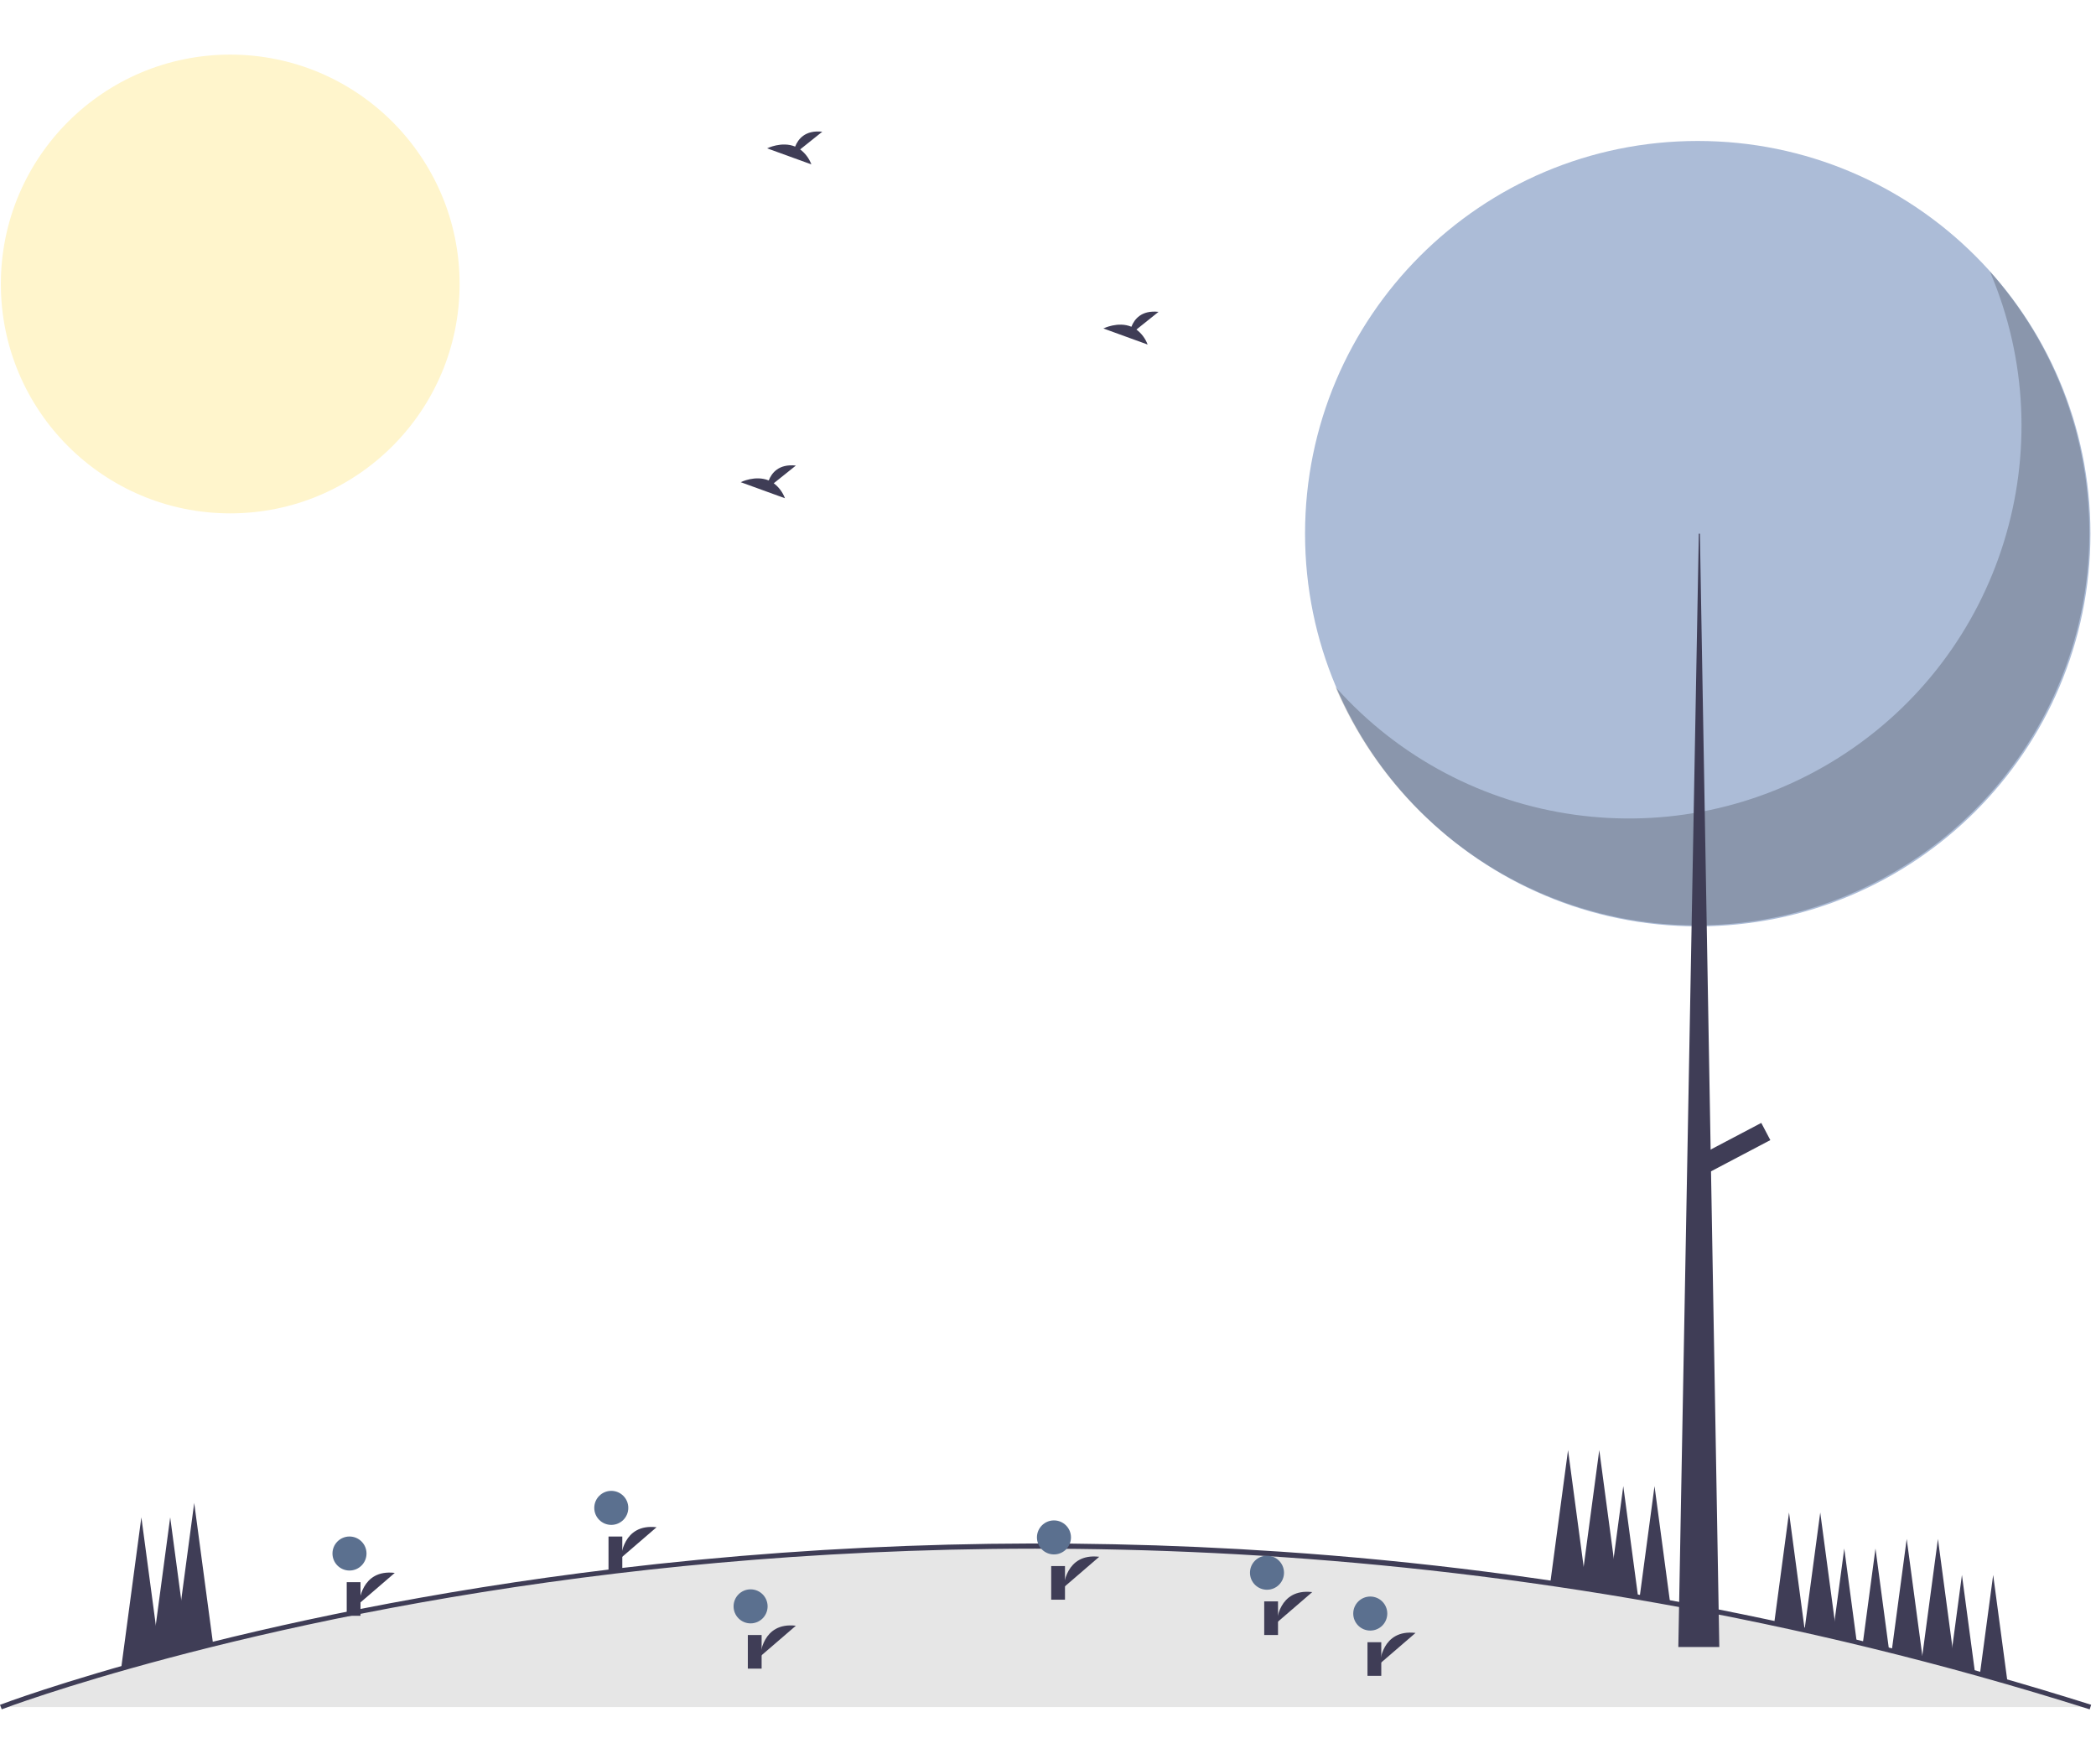
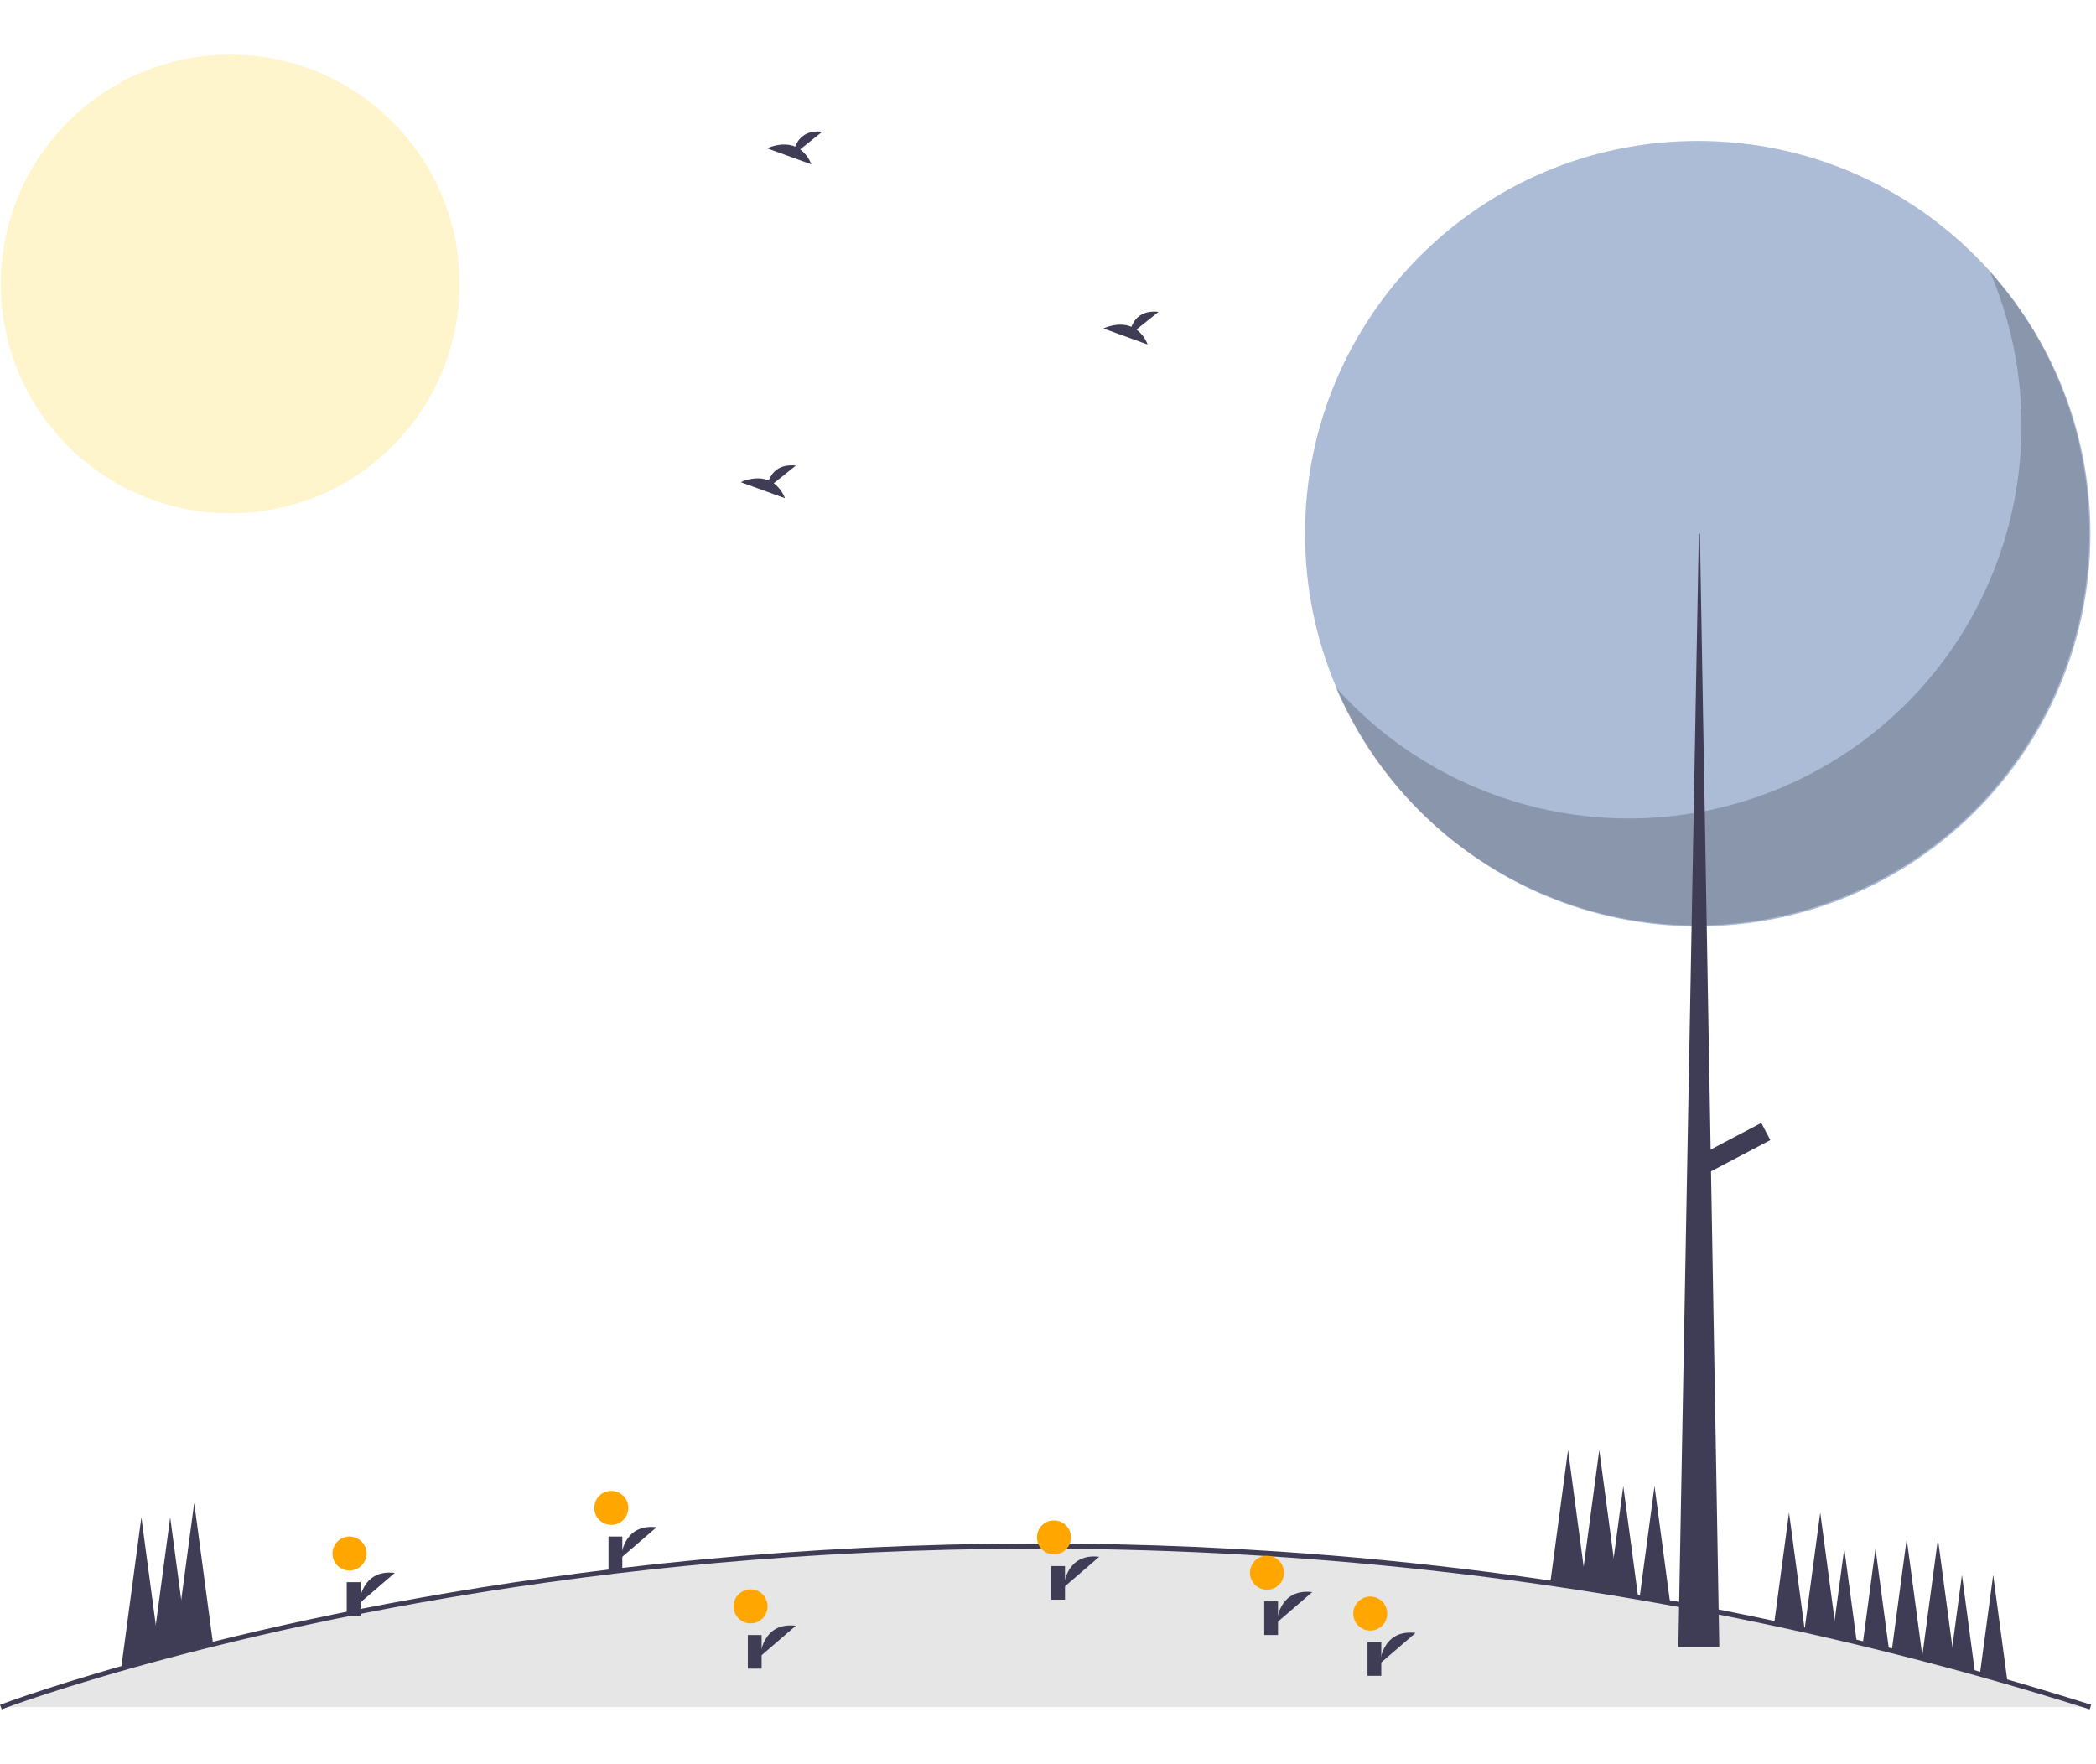
<svg xmlns="http://www.w3.org/2000/svg" width="202px" height="170px" viewBox="0 0 152 120" version="1.1">
  <g id="Illustrations" stroke="none" stroke-width="1" fill="none" fill-rule="evenodd">
    <g id="illustration/relax" fill-rule="nonzero">
      <g id="relax">
        <polygon id="Path" fill="#3F3D56" points="14.084 105.029 12.429 117.396 15.738 117.396" />
        <polygon id="Path" fill="#3F3D56" points="12.342 106.074 10.687 118.441 13.997 118.441" />
        <polygon id="Path" fill="#3F3D56" points="10.252 106.074 8.597 118.441 11.907 118.441" />
        <polygon id="Path" fill="#3F3D56" points="113.713 101.197 112.059 113.564 115.368 113.564" />
        <polygon id="Path" fill="#3F3D56" points="115.978 101.197 114.323 113.564 117.632 113.564" />
        <polygon id="Path" fill="#3F3D56" points="117.719 103.81 116.065 116.176 119.374 116.176" />
        <polygon id="Path" fill="#3F3D56" points="119.984 103.81 118.329 116.176 121.638 116.176" />
        <polygon id="Path" fill="#3F3D56" points="129.738 105.726 128.083 118.092 131.392 118.092" />
        <polygon id="Path" fill="#3F3D56" points="132.002 105.726 130.347 118.092 133.657 118.092" />
        <polygon id="Path" fill="#3F3D56" points="135.142 118.789 132.345 118.789 132.439 118.092 133.028 113.692 133.047 113.541 133.744 108.338 134.507 114.043 134.876 116.8" />
        <polygon id="Path" fill="#3F3D56" points="137.407 118.789 134.609 118.789 134.876 116.8 135.222 114.215 136.008 108.338 136.847 114.616 136.847 114.617 137.093 116.451" />
        <polygon id="Path" fill="#3F3D56" points="139.763 118.789 136.781 118.789 137.093 116.451 137.323 114.736 138.272 107.642 139.289 115.239 139.404 116.103" />
        <polygon id="Path" fill="#3F3D56" points="142.027 118.789 139.046 118.789 139.404 116.103 139.512 115.297 140.537 107.642 141.582 115.457 141.637 115.864" />
        <polygon id="Path" fill="#3F3D56" points="143.421 118.789 141.136 118.789 141.531 115.837 141.582 115.457 142.278 110.254 143.081 116.262 143.41 118.716" />
        <polygon id="Path" fill="#3F3D56" points="145.685 118.789 143.4 118.789 143.41 118.716 143.715 116.438 144.543 110.254 145.436 116.927" />
        <circle id="Oval" fill="#FFF5CC" cx="16.696" cy="16.634" r="16.634" />
        <path d="M151.597,119.834 L0.063,119.834 C0.063,119.834 30.829,108.013 76.145,108.147 C76.399,108.147 76.653,108.148 76.908,108.15 C77.812,108.155 78.721,108.165 79.635,108.18 C80.351,108.192 81.07,108.207 81.792,108.225 C82.104,108.232 82.415,108.241 82.729,108.249 C82.854,108.253 82.978,108.256 83.102,108.26 C83.389,108.269 83.678,108.277 83.969,108.288 C84.514,108.305 85.061,108.326 85.61,108.347 C86.09,108.366 86.573,108.387 87.059,108.41 C87.243,108.417 87.432,108.425 87.618,108.436 C88.498,108.476 89.381,108.522 90.267,108.575 C90.473,108.587 90.678,108.6 90.886,108.612 C91.169,108.627 91.455,108.647 91.739,108.664 C92.115,108.688 92.491,108.713 92.868,108.739 C93.357,108.772 93.845,108.807 94.334,108.843 C95.358,108.918 96.388,109.001 97.424,109.091 C98.194,109.155 98.966,109.227 99.741,109.3 C100.07,109.331 100.4,109.364 100.732,109.397 C101.239,109.446 101.747,109.498 102.256,109.552 C102.58,109.587 102.906,109.622 103.229,109.657 C103.621,109.699 104.012,109.742 104.403,109.787 C104.794,109.833 105.187,109.878 105.579,109.925 C105.973,109.972 106.366,110.02 106.76,110.068 C107.155,110.117 107.549,110.165 107.944,110.218 C108.335,110.266 108.725,110.319 109.117,110.371 C110.785,110.592 112.466,110.833 114.159,111.094 C114.483,111.143 114.811,111.193 115.136,111.245 C115.472,111.298 115.81,111.352 116.148,111.407 C116.618,111.482 117.091,111.56 117.564,111.641 C117.97,111.709 118.376,111.777 118.784,111.848 C119.151,111.911 119.522,111.975 119.891,112.041 C119.93,112.048 119.968,112.055 120.006,112.062 C120.414,112.134 120.823,112.209 121.231,112.283 C121.64,112.358 122.051,112.435 122.46,112.512 C122.871,112.588 123.283,112.667 123.694,112.747 C124.106,112.827 124.517,112.907 124.93,112.989 C125.252,113.053 125.573,113.118 125.895,113.182 C126.055,113.215 126.216,113.247 126.376,113.28 C126.721,113.351 127.067,113.423 127.414,113.496 C127.829,113.583 128.244,113.67 128.659,113.759 C128.706,113.769 128.752,113.78 128.799,113.788 C129.443,113.928 130.088,114.069 130.734,114.213 C130.821,114.232 130.91,114.253 130.999,114.273 C131.336,114.347 131.674,114.424 132.012,114.502 C132.35,114.581 132.688,114.657 133.028,114.738 C133.042,114.74 133.056,114.743 133.07,114.746 C133.549,114.858 134.026,114.971 134.506,115.088 C134.745,115.143 134.984,115.201 135.222,115.26 C135.55,115.338 135.876,115.419 136.203,115.5 C136.417,115.554 136.631,115.608 136.847,115.662 C137.006,115.699 137.164,115.739 137.323,115.781 C137.657,115.863 137.992,115.948 138.328,116.035 C138.64,116.115 138.951,116.196 139.263,116.277 C139.272,116.279 139.281,116.281 139.289,116.284 C139.364,116.303 139.437,116.323 139.512,116.342 C139.741,116.401 139.969,116.462 140.199,116.523 C140.434,116.586 140.671,116.648 140.908,116.713 C141.115,116.768 141.324,116.824 141.531,116.882 C141.537,116.882 141.543,116.883 141.548,116.885 C141.578,116.892 141.608,116.901 141.637,116.91 C141.878,116.974 142.118,117.038 142.358,117.106 C142.599,117.173 142.839,117.239 143.081,117.307 C143.106,117.312 143.13,117.319 143.154,117.326 C143.341,117.376 143.527,117.429 143.714,117.483 C143.714,117.483 143.714,117.481 143.715,117.483 C143.821,117.51 143.928,117.542 144.034,117.571 C144.318,117.652 144.602,117.732 144.886,117.814 C145.069,117.866 145.253,117.918 145.436,117.972 C145.946,118.12 146.459,118.268 146.971,118.42 C147.483,118.571 147.997,118.724 148.509,118.879 C148.817,118.972 149.123,119.066 149.432,119.162 C149.721,119.249 150.01,119.338 150.299,119.428 C150.731,119.562 151.165,119.696 151.597,119.834 Z" id="Path" fill="#E6E6E6" />
        <path d="M151.544,120 C108.656,106.423 69.766,107.147 44.694,110.144 C17.532,113.392 0.296,119.931 0.125,119.997 L0,119.671 C0.171,119.606 17.448,113.051 44.653,109.798 C60.656,107.887 76.802,107.474 92.881,108.565 C112.842,109.916 132.571,113.643 151.649,119.668 L151.544,120 Z" id="Path" fill="#3F3D56" />
        <circle id="Oval" fill="#ACBCD7" cx="123.119" cy="34.74" r="28.478" />
        <path d="M144.302,15.719 C149.789,28.553 145.166,43.471 133.385,50.955 C121.603,58.438 106.134,56.28 96.85,45.859 C101.284,56.233 111.424,63.011 122.705,63.143 C133.986,63.276 144.281,56.736 148.957,46.469 C153.633,36.202 151.808,24.142 144.302,15.719 L144.302,15.719 Z" id="Path" fill="#000000" opacity="0.2" />
        <polygon id="Path" fill="#3F3D56" points="123.197 34.74 123.275 34.74 124.683 115.48 121.711 115.48" />
        <polygon id="Rectangle" fill="#3F3D56" transform="translate(125.7006, 79.33441) rotate(62.23413) translate(-125.7006, -79.33441) " points="124.996 76.674 126.405 76.674 126.405 81.994 124.996 81.994" />
        <path d="M55.129,116.163 C55.129,116.163 55.249,113.643 57.715,113.936" id="Path" fill="#3F3D56" />
        <path d="M77.129,111.163 C77.129,111.163 77.249,108.643 79.715,108.936" id="Path-Copy" fill="#3F3D56" />
-         <circle id="Oval" fill="#5B708F" cx="54.432" cy="112.531" r="1.234" />
-         <circle id="Oval-Copy" fill="#5B708F" cx="76.432" cy="107.531" r="1.234" />
+         <circle id="Oval" fill="#ffa600" cx="54.432" cy="112.531" r="1.234" />
+         <circle id="Oval-Copy" fill="#ffa600" cx="76.432" cy="107.531" r="1.234" />
        <rect id="Rectangle" fill="#3F3D56" x="54.232" y="114.609" width="1" height="2.438" />
        <rect id="Rectangle-Copy" fill="#3F3D56" x="76.232" y="109.609" width="1" height="2.438" />
        <path d="M100.067,116.686 C100.067,116.686 100.187,114.165 102.653,114.458" id="Path" fill="#3F3D56" />
-         <circle id="Oval" fill="#5B708F" cx="99.37" cy="113.053" r="1.234" />
+         <circle id="Oval" fill="#ffa600" cx="99.37" cy="113.053" r="1.234" />
        <rect id="Rectangle" fill="#3F3D56" x="99.169" y="115.131" width="1" height="2.438" />
        <path d="M26.042,112.331 C26.042,112.331 26.162,109.811 28.628,110.104" id="Path" fill="#3F3D56" />
-         <circle id="Oval" fill="#5B708F" cx="25.345" cy="108.699" r="1.234" />
+         <circle id="Oval" fill="#ffa600" cx="25.345" cy="108.699" r="1.234" />
        <rect id="Rectangle" fill="#3F3D56" x="25.144" y="110.777" width="1" height="2.438" />
        <path d="M45.027,109.022 C45.027,109.022 45.147,106.501 47.613,106.794" id="Path" fill="#3F3D56" />
-         <circle id="Oval" fill="#5B708F" cx="44.33" cy="105.389" r="1.234" />
+         <circle id="Oval" fill="#ffa600" cx="44.33" cy="105.389" r="1.234" />
        <rect id="Rectangle" fill="#3F3D56" x="44.129" y="107.467" width="1" height="2.438" />
        <path d="M92.577,113.725 C92.577,113.725 92.698,111.204 95.163,111.497" id="Path" fill="#3F3D56" />
-         <circle id="Oval" fill="#5B708F" cx="91.881" cy="110.092" r="1.234" />
+         <circle id="Oval" fill="#ffa600" cx="91.881" cy="110.092" r="1.234" />
        <rect id="Rectangle" fill="#3F3D56" x="91.68" y="112.17" width="1" height="2.438" />
        <path d="M58.028,6.874 L59.631,5.592 C58.386,5.454 57.874,6.134 57.664,6.671 C56.691,6.267 55.632,6.797 55.632,6.797 L58.84,7.961 C58.678,7.529 58.396,7.152 58.028,6.874 L58.028,6.874 Z" id="Path" fill="#3F3D56" />
        <path d="M82.413,19.937 L84.016,18.655 C82.77,18.518 82.259,19.197 82.049,19.735 C81.076,19.33 80.017,19.86 80.017,19.86 L83.225,21.025 C83.063,20.592 82.781,20.215 82.413,19.937 Z" id="Path" fill="#3F3D56" />
        <path d="M56.112,31.085 L57.715,29.802 C56.47,29.665 55.958,30.344 55.748,30.882 C54.775,30.478 53.716,31.007 53.716,31.007 L56.924,32.172 C56.762,31.74 56.48,31.363 56.112,31.085 L56.112,31.085 Z" id="Path" fill="#3F3D56" />
      </g>
    </g>
  </g>
</svg>
